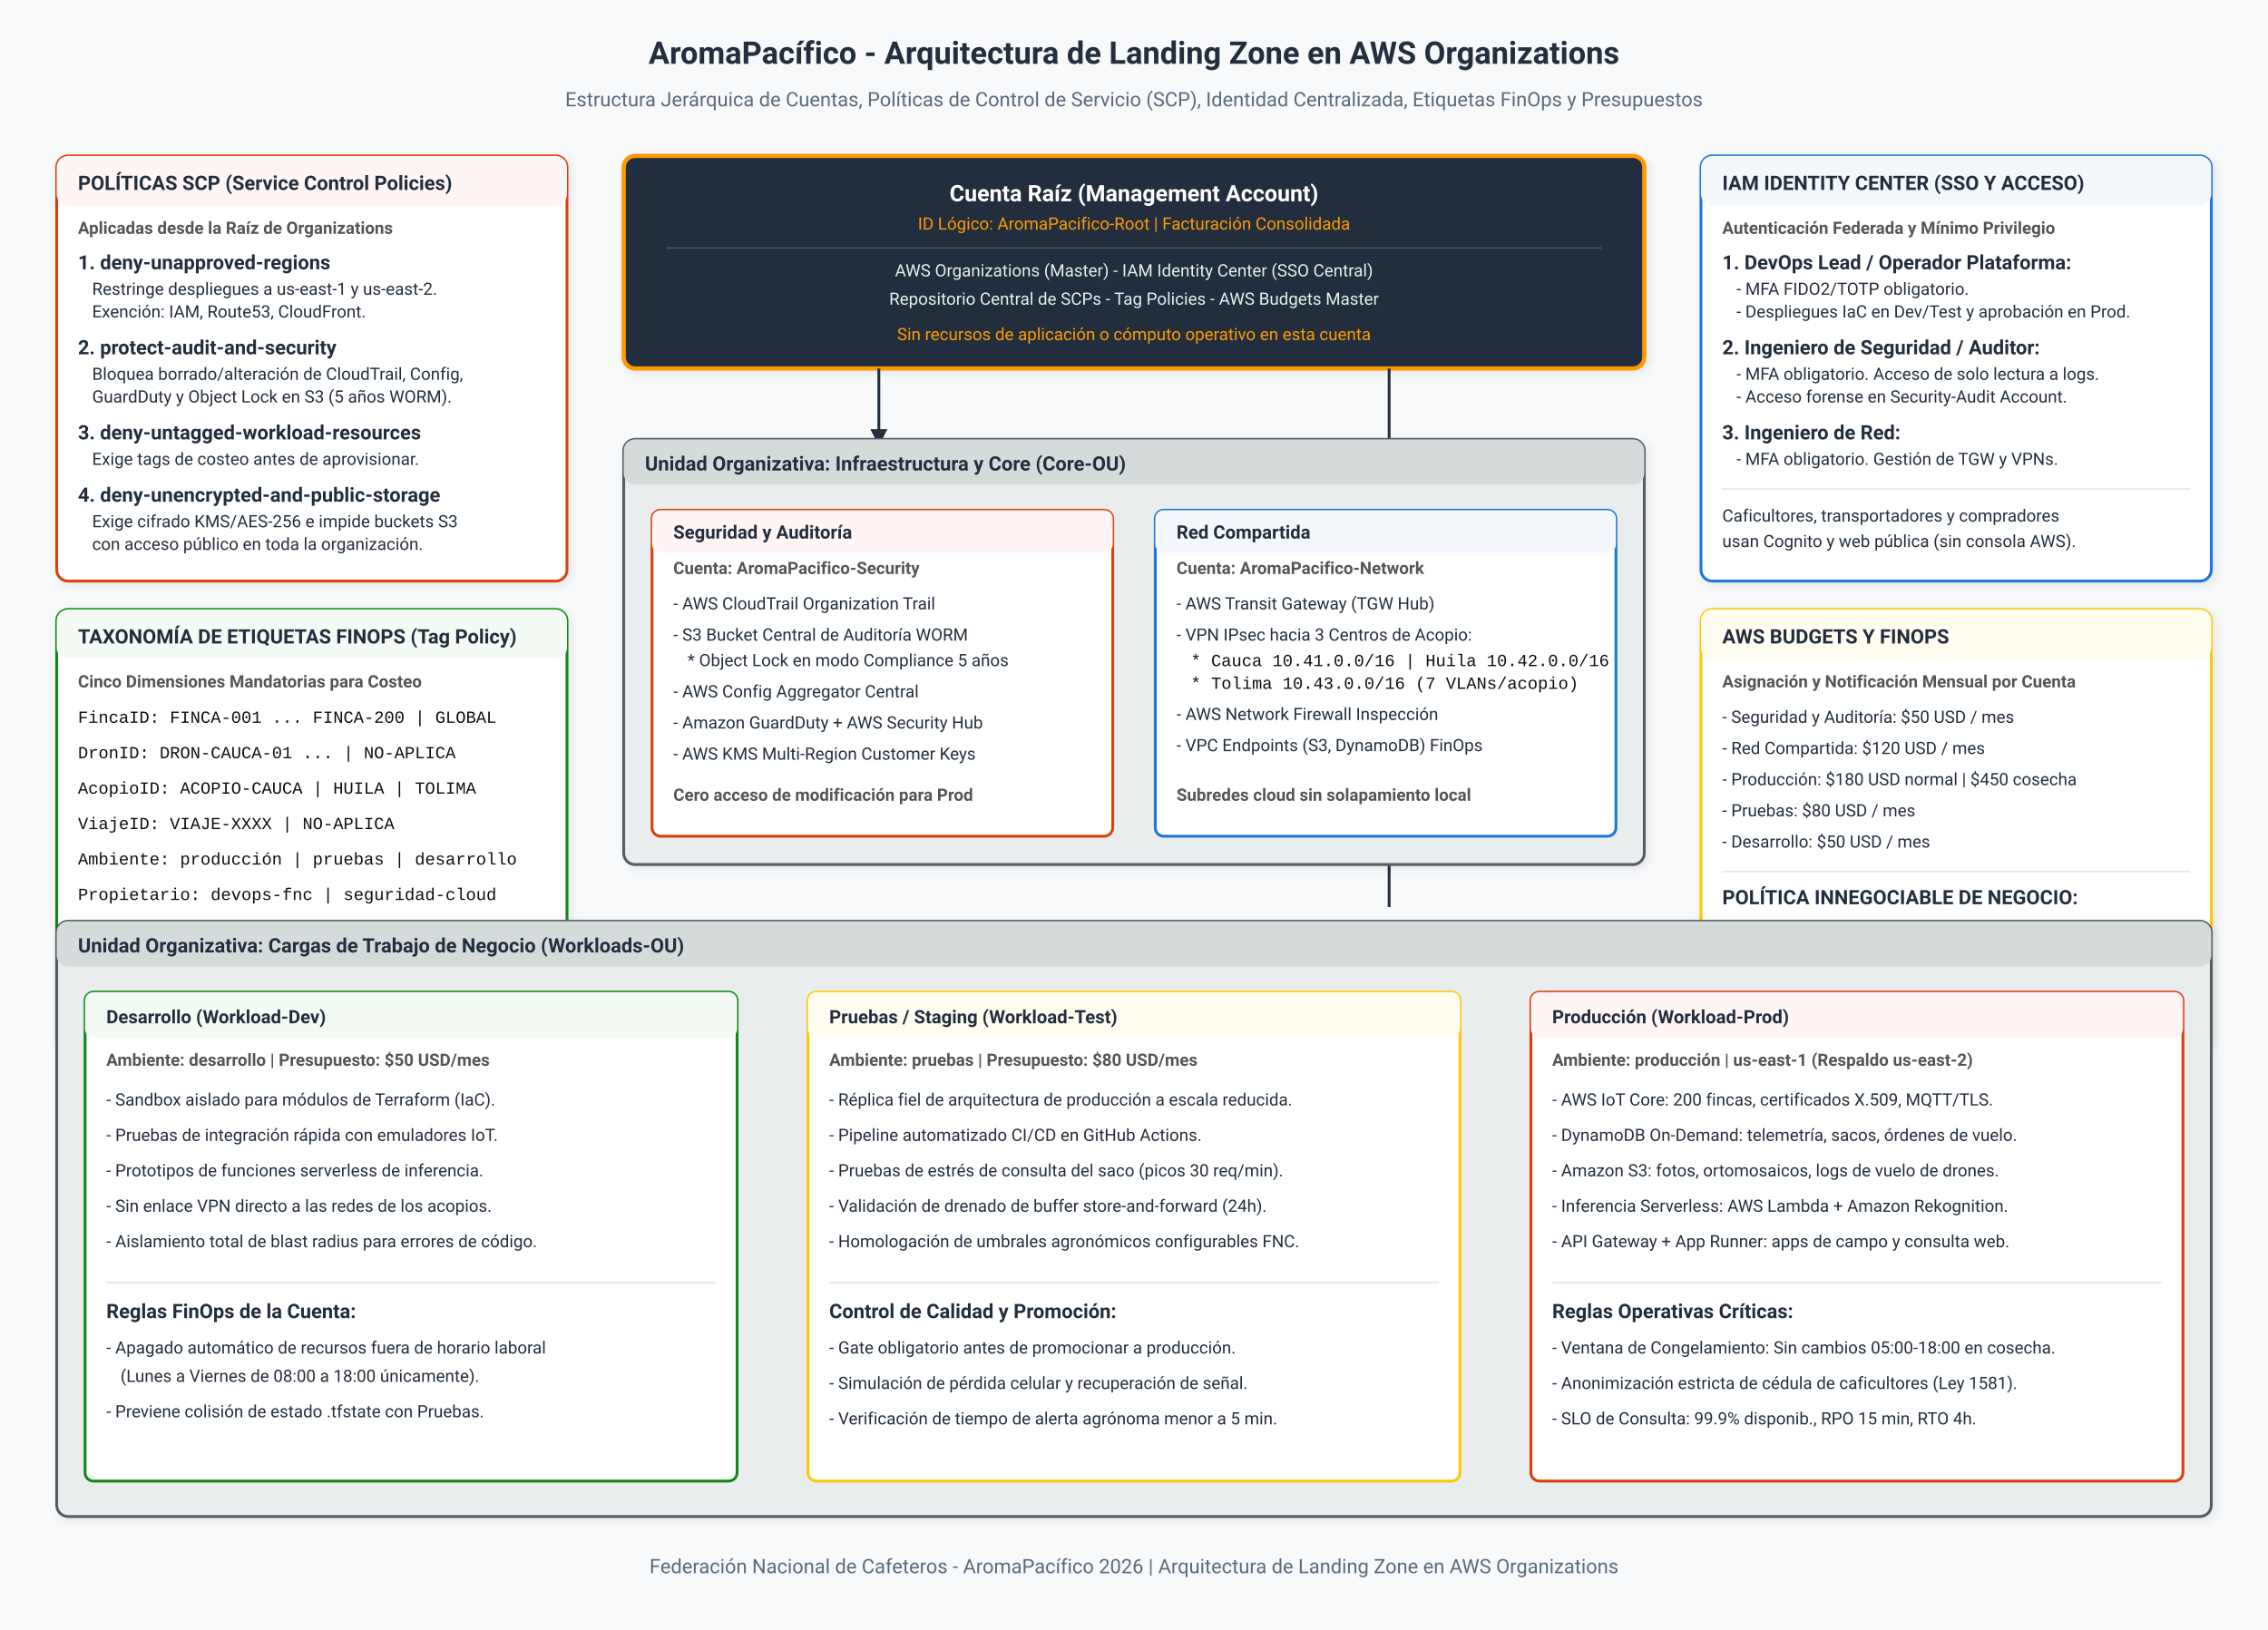
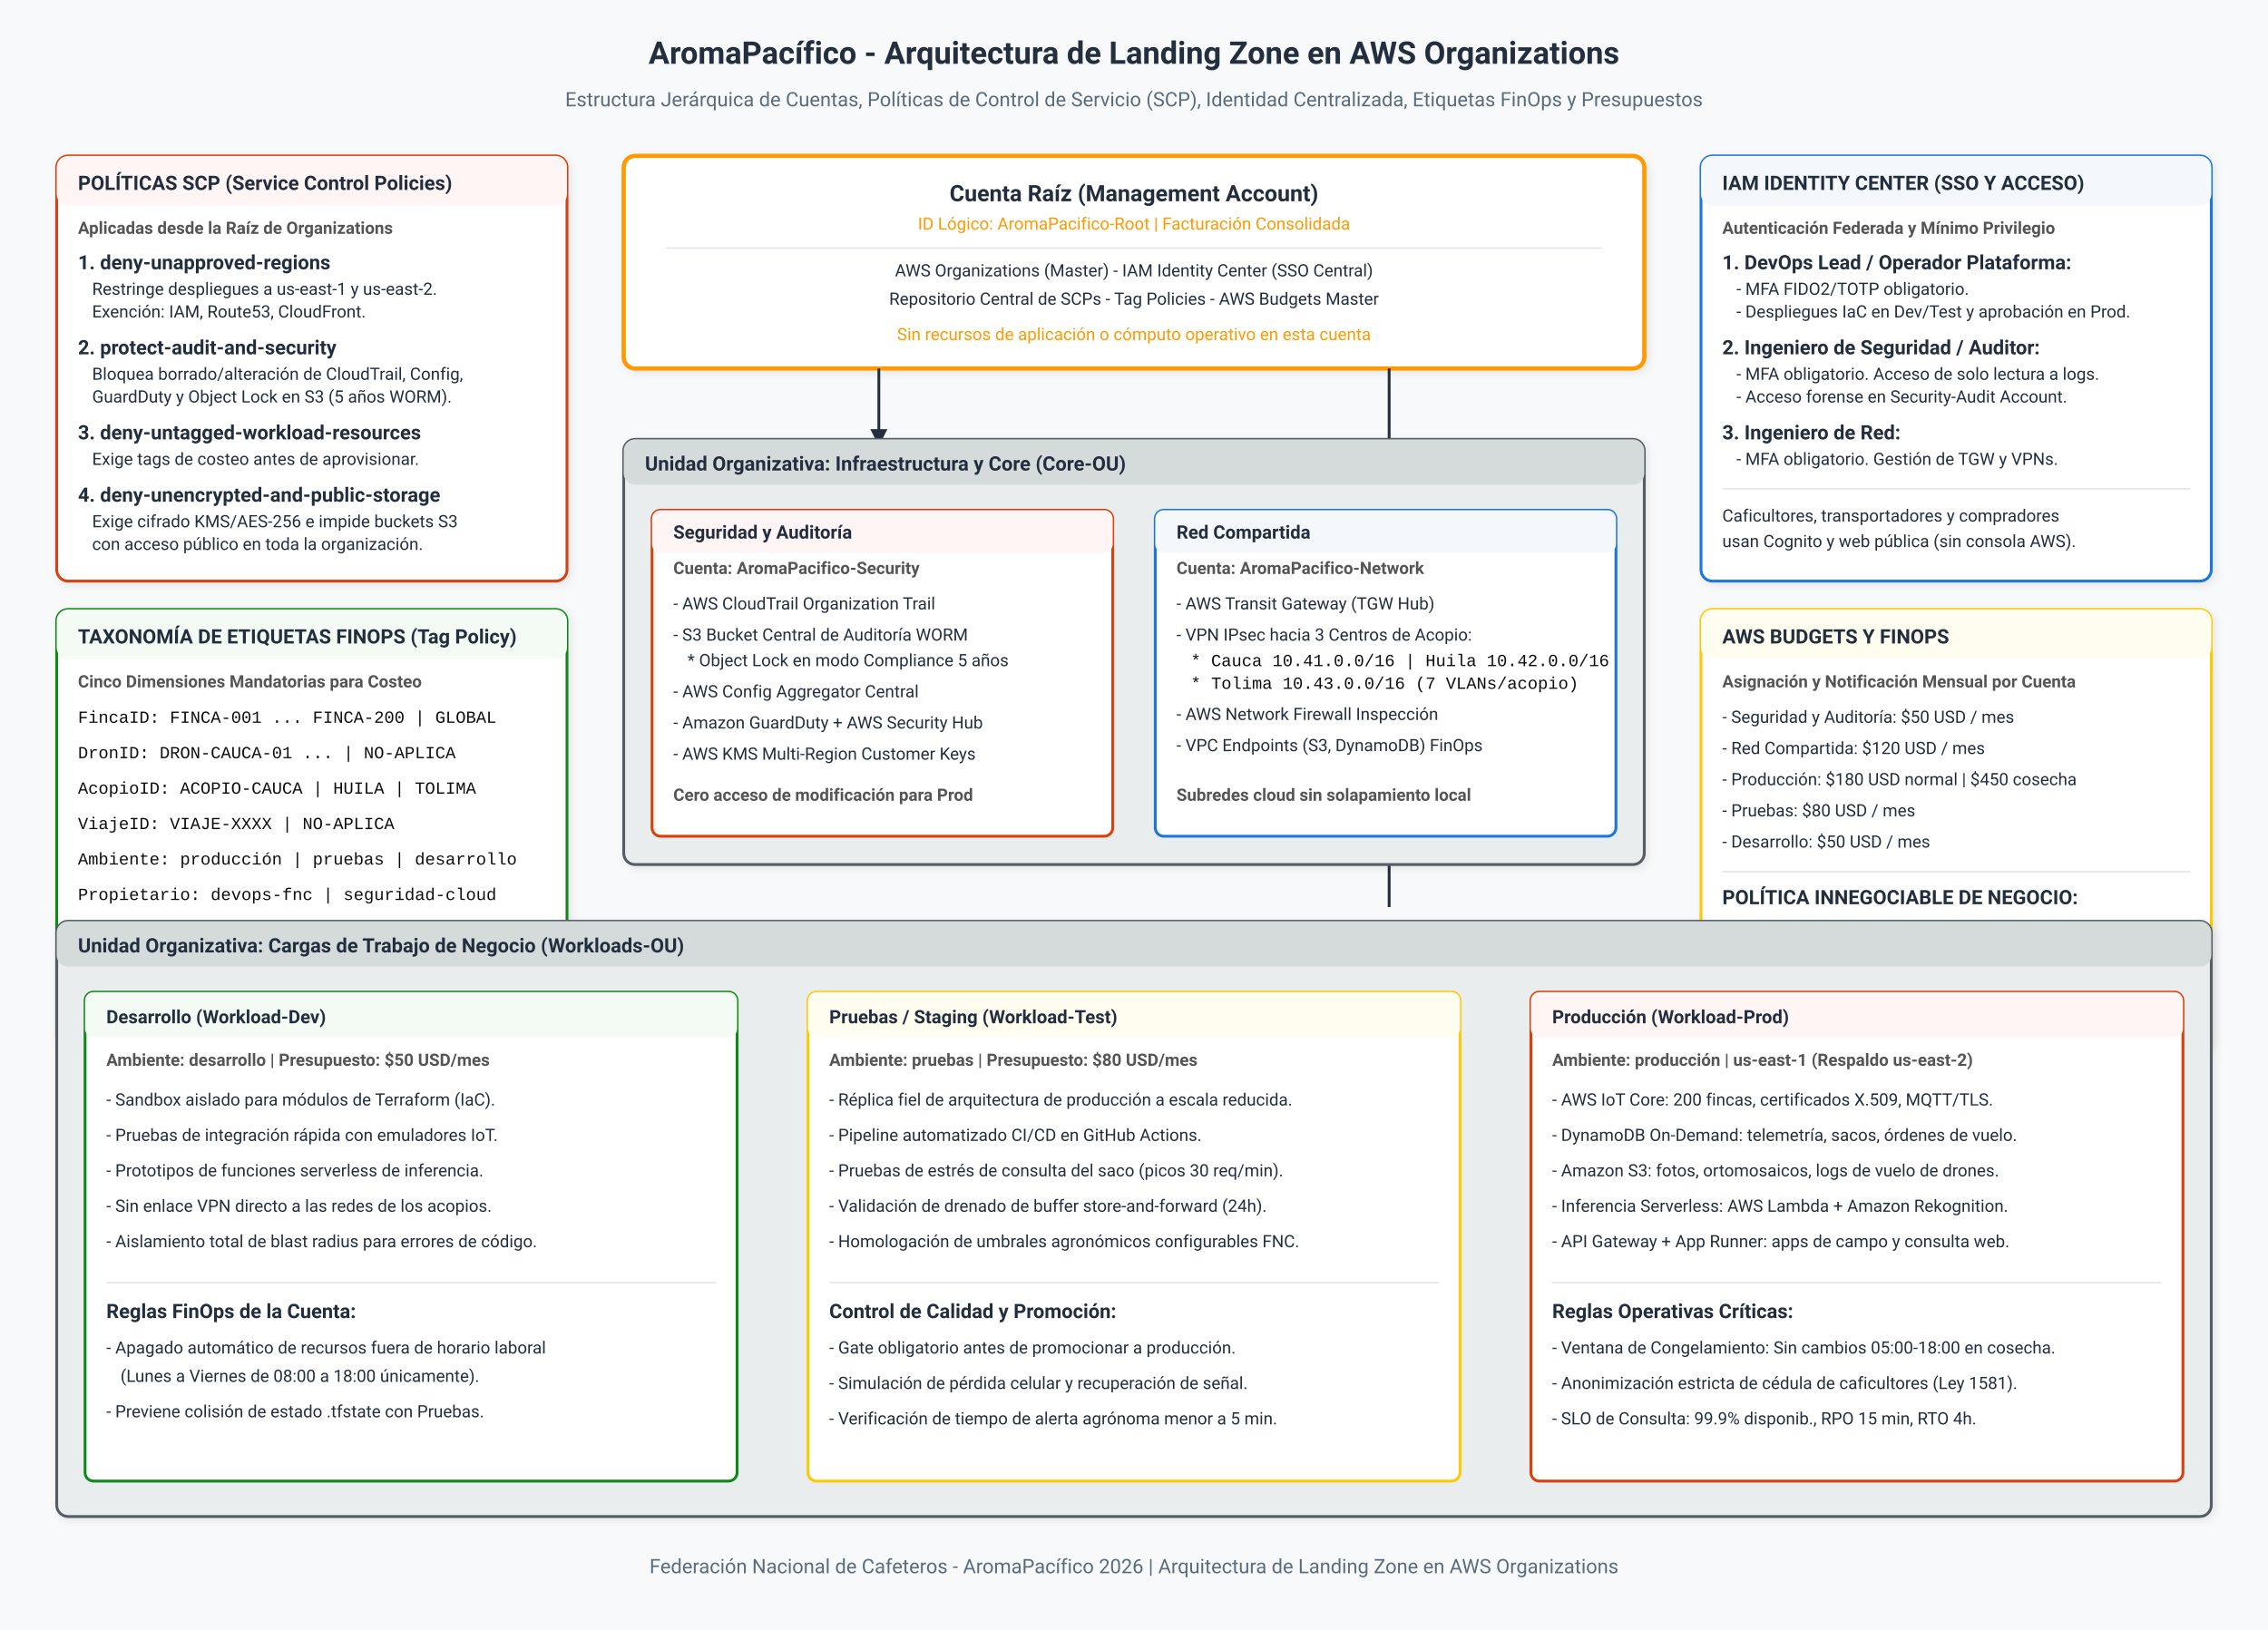
<svg xmlns="http://www.w3.org/2000/svg" viewBox="0 0 1600 1150" width="100%" height="100%">
  <defs>
    <style>
      .title { font-family: -apple-system, BlinkMacSystemFont, "Segoe UI", Roboto, Helvetica, Arial, sans-serif; font-size: 22px; font-weight: bold; fill: #232F3E; text-anchor: middle; }
      .subtitle { font-family: -apple-system, BlinkMacSystemFont, "Segoe UI", Roboto, Helvetica, Arial, sans-serif; font-size: 14px; fill: #5A6B7C; text-anchor: middle; }
      .header-box { font-family: -apple-system, BlinkMacSystemFont, "Segoe UI", Roboto, Helvetica, Arial, sans-serif; font-size: 14px; font-weight: bold; fill: #232F3E; }
      .subhead-box { font-family: -apple-system, BlinkMacSystemFont, "Segoe UI", Roboto, Helvetica, Arial, sans-serif; font-size: 12px; font-weight: bold; fill: #555555; }
      .body-text { font-family: -apple-system, BlinkMacSystemFont, "Segoe UI", Roboto, Helvetica, Arial, sans-serif; font-size: 12px; fill: #232F3E; }
      .mono-text { font-family: "SFMono-Regular", Consolas, "Liberation Mono", Menlo, monospace; font-size: 12px; fill: #111111; }
-       .root-title { font-family: -apple-system, BlinkMacSystemFont, "Segoe UI", Roboto, Helvetica, Arial, sans-serif; font-size: 16px; font-weight: bold; fill: #FFFFFF; text-anchor: middle; }
+       .root-title { font-family: -apple-system, BlinkMacSystemFont, "Segoe UI", Roboto, Helvetica, Arial, sans-serif; font-size: 16px; font-weight: bold; fill: #232F3E; text-anchor: middle; }
      .root-sub { font-family: -apple-system, BlinkMacSystemFont, "Segoe UI", Roboto, Helvetica, Arial, sans-serif; font-size: 12px; fill: #FF9900; text-anchor: middle; }
-       .root-desc { font-family: -apple-system, BlinkMacSystemFont, "Segoe UI", Roboto, Helvetica, Arial, sans-serif; font-size: 12px; fill: #EAEDED; text-anchor: middle; }
+       .root-desc { font-family: -apple-system, BlinkMacSystemFont, "Segoe UI", Roboto, Helvetica, Arial, sans-serif; font-size: 12px; fill: #232F3E; text-anchor: middle; }
      .ou-title { font-family: -apple-system, BlinkMacSystemFont, "Segoe UI", Roboto, Helvetica, Arial, sans-serif; font-size: 14px; font-weight: bold; fill: #232F3E; }
      .acc-title { font-family: -apple-system, BlinkMacSystemFont, "Segoe UI", Roboto, Helvetica, Arial, sans-serif; font-size: 13px; font-weight: bold; fill: #232F3E; }
      .badge-tag { font-family: -apple-system, BlinkMacSystemFont, "Segoe UI", Roboto, Helvetica, Arial, sans-serif; font-size: 11px; font-weight: bold; fill: #FFFFFF; }
    </style>
    <filter id="shadow" x="-3%" y="-3%" width="106%" height="106%" filterUnits="userSpaceOnUse">
      <feDropShadow dx="2" dy="2" stdDeviation="3" flood-color="#000000" flood-opacity="0.08" />
    </filter>
  </defs>
  <rect width="1600" height="1150" fill="#F8F9FA" />
  <text x="800" y="45" class="title">AromaPacífico - Arquitectura de Landing Zone en AWS Organizations</text>
  <text x="800" y="75" class="subtitle">Estructura Jerárquica de Cuentas, Políticas de Control de Servicio (SCP), Identidad Centralizada, Etiquetas FinOps y Presupuestos</text>
  <g transform="translate(40, 110)" filter="url(#shadow)">
    <rect width="360" height="300" rx="8" fill="#FFFFFF" stroke="#D93F0B" stroke-width="2" />
    <rect width="360" height="35" rx="8" fill="#FFF5F5" />
    <text x="15" y="24" class="header-box" fill="#D93F0B">POLÍTICAS SCP (Service Control Policies)</text>
    <text x="15" y="55" class="subhead-box">Aplicadas desde la Raíz de Organizations</text>
    <text x="15" y="80" class="header-box" font-size="12px">1. deny-unapproved-regions</text>
    <text x="25" y="98" class="body-text">Restringe despliegues a us-east-1 y us-east-2.</text>
    <text x="25" y="114" class="body-text">Exención: IAM, Route53, CloudFront.</text>
    <text x="15" y="140" class="header-box" font-size="12px">2. protect-audit-and-security</text>
    <text x="25" y="158" class="body-text">Bloquea borrado/alteración de CloudTrail, Config,</text>
    <text x="25" y="174" class="body-text">GuardDuty y Object Lock en S3 (5 años WORM).</text>
    <text x="15" y="200" class="header-box" font-size="12px">3. deny-untagged-workload-resources</text>
    <text x="25" y="218" class="body-text">Exige tags de costeo antes de aprovisionar.</text>
    <text x="15" y="244" class="header-box" font-size="12px">4. deny-unencrypted-and-public-storage</text>
    <text x="25" y="262" class="body-text">Exige cifrado KMS/AES-256 e impide buckets S3</text>
    <text x="25" y="278" class="body-text">con acceso público en toda la organización.</text>
  </g>
  <g transform="translate(40, 430)" filter="url(#shadow)">
    <rect width="360" height="310" rx="8" fill="#FFFFFF" stroke="#0E8A16" stroke-width="2" />
    <rect width="360" height="35" rx="8" fill="#F4FBF5" />
    <text x="15" y="24" class="header-box" fill="#0E8A16">TAXONOMÍA DE ETIQUETAS FINOPS (Tag Policy)</text>
    <text x="15" y="55" class="subhead-box">Cinco Dimensiones Mandatorias para Costeo</text>
    <text x="15" y="80" class="mono-text">FincaID: FINCA-001 ... FINCA-200 | GLOBAL</text>
    <text x="15" y="105" class="mono-text">DronID: DRON-CAUCA-01 ... | NO-APLICA</text>
    <text x="15" y="130" class="mono-text">AcopioID: ACOPIO-CAUCA | HUILA | TOLIMA</text>
    <text x="15" y="155" class="mono-text">ViajeID: VIAJE-XXXX | NO-APLICA</text>
    <text x="15" y="180" class="mono-text">Ambiente: producción | pruebas | desarrollo</text>
    <text x="15" y="205" class="mono-text">Propietario: devops-fnc | seguridad-cloud</text>
    <text x="15" y="230" class="mono-text">Proyecto: AromaPacífico (Constante)</text>
    <line x1="15" y1="245" x2="345" y2="245" stroke="#E1E4E8" stroke-width="1" />
    <text x="15" y="268" class="body-text">Permite repartir el 100% de los costos en</text>
    <text x="15" y="286" class="body-text">AWS Cost Explorer por lote, vehículo y finca.</text>
  </g>
  <g transform="translate(1200, 110)" filter="url(#shadow)">
    <rect width="360" height="300" rx="8" fill="#FFFFFF" stroke="#1D76DB" stroke-width="2" />
    <rect width="360" height="35" rx="8" fill="#F4F8FD" />
    <text x="15" y="24" class="header-box" fill="#1D76DB">IAM IDENTITY CENTER (SSO Y ACCESO)</text>
    <text x="15" y="55" class="subhead-box">Autenticación Federada y Mínimo Privilegio</text>
    <text x="15" y="80" class="header-box" font-size="12px">1. DevOps Lead / Operador Plataforma:</text>
    <text x="25" y="98" class="body-text">- MFA FIDO2/TOTP obligatorio.</text>
    <text x="25" y="114" class="body-text">- Despliegues IaC en Dev/Test y aprobación en Prod.</text>
    <text x="15" y="140" class="header-box" font-size="12px">2. Ingeniero de Seguridad / Auditor:</text>
    <text x="25" y="158" class="body-text">- MFA obligatorio. Acceso de solo lectura a logs.</text>
    <text x="25" y="174" class="body-text">- Acceso forense en Security-Audit Account.</text>
    <text x="15" y="200" class="header-box" font-size="12px">3. Ingeniero de Red:</text>
    <text x="25" y="218" class="body-text">- MFA obligatorio. Gestión de TGW y VPNs.</text>
    <line x1="15" y1="235" x2="345" y2="235" stroke="#E1E4E8" stroke-width="1" />
    <text x="15" y="258" class="body-text">Caficultores, transportadores y compradores</text>
    <text x="15" y="276" class="body-text">usan Cognito y web pública (sin consola AWS).</text>
  </g>
  <g transform="translate(1200, 430)" filter="url(#shadow)">
    <rect width="360" height="310" rx="8" fill="#FFFFFF" stroke="#FBCA04" stroke-width="2" />
    <rect width="360" height="35" rx="8" fill="#FFFCF0" />
    <text x="15" y="24" class="header-box" fill="#B08800">AWS BUDGETS Y FINOPS</text>
    <text x="15" y="55" class="subhead-box">Asignación y Notificación Mensual por Cuenta</text>
    <text x="15" y="80" class="body-text">- Seguridad y Auditoría: $50 USD / mes</text>
    <text x="15" y="102" class="body-text">- Red Compartida: $120 USD / mes</text>
    <text x="15" y="124" class="body-text">- Producción: $180 USD normal | $450 cosecha</text>
    <text x="15" y="146" class="body-text">- Pruebas: $80 USD / mes</text>
    <text x="15" y="168" class="body-text">- Desarrollo: $50 USD / mes</text>
    <line x1="15" y1="185" x2="345" y2="185" stroke="#E1E4E8" stroke-width="1" />
    <text x="15" y="208" class="header-box" fill="#D93F0B" font-size="12px">POLÍTICA INNEGOCIABLE DE NEGOCIO:</text>
    <text x="15" y="230" class="body-text">Alertas en 80%, 100% y 120% del presupuesto.</text>
    <text x="15" y="250" class="header-box" font-size="12px">REGLA: AVISAR, NUNCA APAGAR.</text>
    <text x="15" y="270" class="body-text">Prohibido suspender ingesta de fincas o</text>
    <text x="15" y="288" class="body-text">la consulta pública de sacos ante sobrecostos.</text>
  </g>
  <g transform="translate(440, 110)" filter="url(#shadow)">
-     <rect width="720" height="150" rx="8" fill="#232F3E" stroke="#FF9900" stroke-width="3" />
+     <rect width="720" height="150" rx="8" fill="#FFFFFF" stroke="#FF9900" stroke-width="3" />
    <text x="360" y="32" class="root-title">Cuenta Raíz (Management Account)</text>
    <text x="360" y="52" class="root-sub">ID Lógico: AromaPacifico-Root | Facturación Consolidada</text>
-     <line x1="30" y1="65" x2="690" y2="65" stroke="#485766" stroke-width="1" />
+     <line x1="30" y1="65" x2="690" y2="65" stroke="#E1E4E8" stroke-width="1" />
    <text x="360" y="85" class="root-desc">AWS Organizations (Master)  -  IAM Identity Center (SSO Central)</text>
    <text x="360" y="105" class="root-desc">Repositorio Central de SCPs  -  Tag Policies  -  AWS Budgets Master</text>
    <text x="360" y="130" class="root-sub">Sin recursos de aplicación o cómputo operativo en esta cuenta</text>
  </g>
  <path d="M 620 260 L 620 310" fill="none" stroke="#232F3E" stroke-width="2" marker-end="url(#arrow)" />
  <path d="M 980 260 L 980 640" fill="none" stroke="#232F3E" stroke-width="2" />
  <defs>
    <marker id="arrow" viewBox="0 0 10 10" refX="6" refY="5" markerWidth="6" markerHeight="6" orient="auto-start-reverse">
      <path d="M 0 0 L 10 5 L 0 10 z" fill="#232F3E" />
    </marker>
  </defs>
  <g transform="translate(440, 310)" filter="url(#shadow)">
    <rect width="720" height="300" rx="8" fill="#EAEDED" stroke="#545B64" stroke-width="2" />
    <rect width="720" height="32" rx="8" fill="#D5DBDB" />
    <text x="15" y="22" class="ou-title">Unidad Organizativa: Infraestructura y Core (Core-OU)</text>
    <g transform="translate(20, 50)">
      <rect width="325" height="230" rx="6" fill="#FFFFFF" stroke="#D93F0B" stroke-width="2" />
      <rect width="325" height="30" rx="6" fill="#FFF5F5" />
      <text x="15" y="20" class="acc-title" fill="#D93F0B">Seguridad y Auditoría</text>
      <text x="15" y="45" class="subhead-box">Cuenta: AromaPacifico-Security</text>
      <text x="15" y="70" class="body-text">- AWS CloudTrail Organization Trail</text>
      <text x="15" y="92" class="body-text">- S3 Bucket Central de Auditoría WORM</text>
      <text x="25" y="110" class="body-text" fill="#D93F0B">* Object Lock en modo Compliance 5 años</text>
      <text x="15" y="132" class="body-text">- AWS Config Aggregator Central</text>
      <text x="15" y="154" class="body-text">- Amazon GuardDuty + AWS Security Hub</text>
      <text x="15" y="176" class="body-text">- AWS KMS Multi-Region Customer Keys</text>
      <text x="15" y="205" class="subhead-box">Cero acceso de modificación para Prod</text>
    </g>
    <g transform="translate(375, 50)">
      <rect width="325" height="230" rx="6" fill="#FFFFFF" stroke="#1D76DB" stroke-width="2" />
      <rect width="325" height="30" rx="6" fill="#F4F8FD" />
      <text x="15" y="20" class="acc-title" fill="#1D76DB">Red Compartida</text>
      <text x="15" y="45" class="subhead-box">Cuenta: AromaPacifico-Network</text>
      <text x="15" y="70" class="body-text">- AWS Transit Gateway (TGW Hub)</text>
      <text x="15" y="92" class="body-text">- VPN IPsec hacia 3 Centros de Acopio:</text>
      <text x="25" y="110" class="mono-text">* Cauca 10.41.0.0/16 | Huila 10.42.0.0/16</text>
      <text x="25" y="126" class="mono-text">* Tolima 10.43.0.0/16 (7 VLANs/acopio)</text>
      <text x="15" y="148" class="body-text">- AWS Network Firewall Inspección</text>
      <text x="15" y="170" class="body-text">- VPC Endpoints (S3, DynamoDB) FinOps</text>
      <text x="15" y="205" class="subhead-box">Subredes cloud sin solapamiento local</text>
    </g>
  </g>
  <g transform="translate(40, 650)" filter="url(#shadow)">
    <rect width="1520" height="420" rx="8" fill="#EAEDED" stroke="#545B64" stroke-width="2" />
    <rect width="1520" height="32" rx="8" fill="#D5DBDB" />
    <text x="15" y="22" class="ou-title">Unidad Organizativa: Cargas de Trabajo de Negocio (Workloads-OU)</text>
    <g transform="translate(20, 50)">
      <rect width="460" height="345" rx="6" fill="#FFFFFF" stroke="#0E8A16" stroke-width="2" />
      <rect width="460" height="32" rx="6" fill="#F4FBF5" />
      <text x="15" y="22" class="acc-title" fill="#0E8A16">Desarrollo (Workload-Dev)</text>
      <text x="15" y="52" class="subhead-box">Ambiente: desarrollo | Presupuesto: $50 USD/mes</text>
      <text x="15" y="80" class="body-text">- Sandbox aislado para módulos de Terraform (IaC).</text>
      <text x="15" y="105" class="body-text">- Pruebas de integración rápida con emuladores IoT.</text>
      <text x="15" y="130" class="body-text">- Prototipos de funciones serverless de inferencia.</text>
      <text x="15" y="155" class="body-text">- Sin enlace VPN directo a las redes de los acopios.</text>
      <text x="15" y="180" class="body-text">- Aislamiento total de blast radius para errores de código.</text>
      <line x1="15" y1="205" x2="445" y2="205" stroke="#E1E4E8" stroke-width="1" />
      <text x="15" y="230" class="header-box" fill="#0E8A16" font-size="12px">Reglas FinOps de la Cuenta:</text>
      <text x="15" y="255" class="body-text">- Apagado automático de recursos fuera de horario laboral</text>
      <text x="25" y="275" class="body-text">(Lunes a Viernes de 08:00 a 18:00 únicamente).</text>
      <text x="15" y="300" class="body-text">- Previene colisión de estado .tfstate con Pruebas.</text>
    </g>
    <g transform="translate(530, 50)">
      <rect width="460" height="345" rx="6" fill="#FFFFFF" stroke="#FBCA04" stroke-width="2" />
      <rect width="460" height="32" rx="6" fill="#FFFCF0" />
      <text x="15" y="22" class="acc-title" fill="#B08800">Pruebas / Staging (Workload-Test)</text>
      <text x="15" y="52" class="subhead-box">Ambiente: pruebas | Presupuesto: $80 USD/mes</text>
      <text x="15" y="80" class="body-text">- Réplica fiel de arquitectura de producción a escala reducida.</text>
      <text x="15" y="105" class="body-text">- Pipeline automatizado CI/CD en GitHub Actions.</text>
      <text x="15" y="130" class="body-text">- Pruebas de estrés de consulta del saco (picos 30 req/min).</text>
      <text x="15" y="155" class="body-text">- Validación de drenado de buffer store-and-forward (24h).</text>
      <text x="15" y="180" class="body-text">- Homologación de umbrales agronómicos configurables FNC.</text>
      <line x1="15" y1="205" x2="445" y2="205" stroke="#E1E4E8" stroke-width="1" />
      <text x="15" y="230" class="header-box" fill="#B08800" font-size="12px">Control de Calidad y Promoción:</text>
      <text x="15" y="255" class="body-text">- Gate obligatorio antes de promocionar a producción.</text>
      <text x="15" y="280" class="body-text">- Simulación de pérdida celular y recuperación de señal.</text>
      <text x="15" y="305" class="body-text">- Verificación de tiempo de alerta agrónoma menor a 5 min.</text>
    </g>
    <g transform="translate(1040, 50)">
      <rect width="460" height="345" rx="6" fill="#FFFFFF" stroke="#D93F0B" stroke-width="2" />
      <rect width="460" height="32" rx="6" fill="#FFF5F5" />
      <text x="15" y="22" class="acc-title" fill="#D93F0B">Producción (Workload-Prod)</text>
      <text x="15" y="52" class="subhead-box">Ambiente: producción | us-east-1 (Respaldo us-east-2)</text>
      <text x="15" y="80" class="body-text">- AWS IoT Core: 200 fincas, certificados X.509, MQTT/TLS.</text>
      <text x="15" y="105" class="body-text">- DynamoDB On-Demand: telemetría, sacos, órdenes de vuelo.</text>
      <text x="15" y="130" class="body-text">- Amazon S3: fotos, ortomosaicos, logs de vuelo de drones.</text>
      <text x="15" y="155" class="body-text">- Inferencia Serverless: AWS Lambda + Amazon Rekognition.</text>
      <text x="15" y="180" class="body-text">- API Gateway + App Runner: apps de campo y consulta web.</text>
      <line x1="15" y1="205" x2="445" y2="205" stroke="#E1E4E8" stroke-width="1" />
      <text x="15" y="230" class="header-box" fill="#D93F0B" font-size="12px">Reglas Operativas Críticas:</text>
      <text x="15" y="255" class="body-text">- Ventana de Congelamiento: Sin cambios 05:00-18:00 en cosecha.</text>
      <text x="15" y="280" class="body-text">- Anonimización estricta de cédula de caficultores (Ley 1581).</text>
      <text x="15" y="305" class="body-text">- SLO de Consulta: 99.9% disponib., RPO 15 min, RTO 4h.</text>
    </g>
  </g>
  <text x="800" y="1110" class="subtitle" font-size="12px">Federación Nacional de Cafeteros - AromaPacífico 2026 | Arquitectura de Landing Zone en AWS Organizations</text>
</svg>
